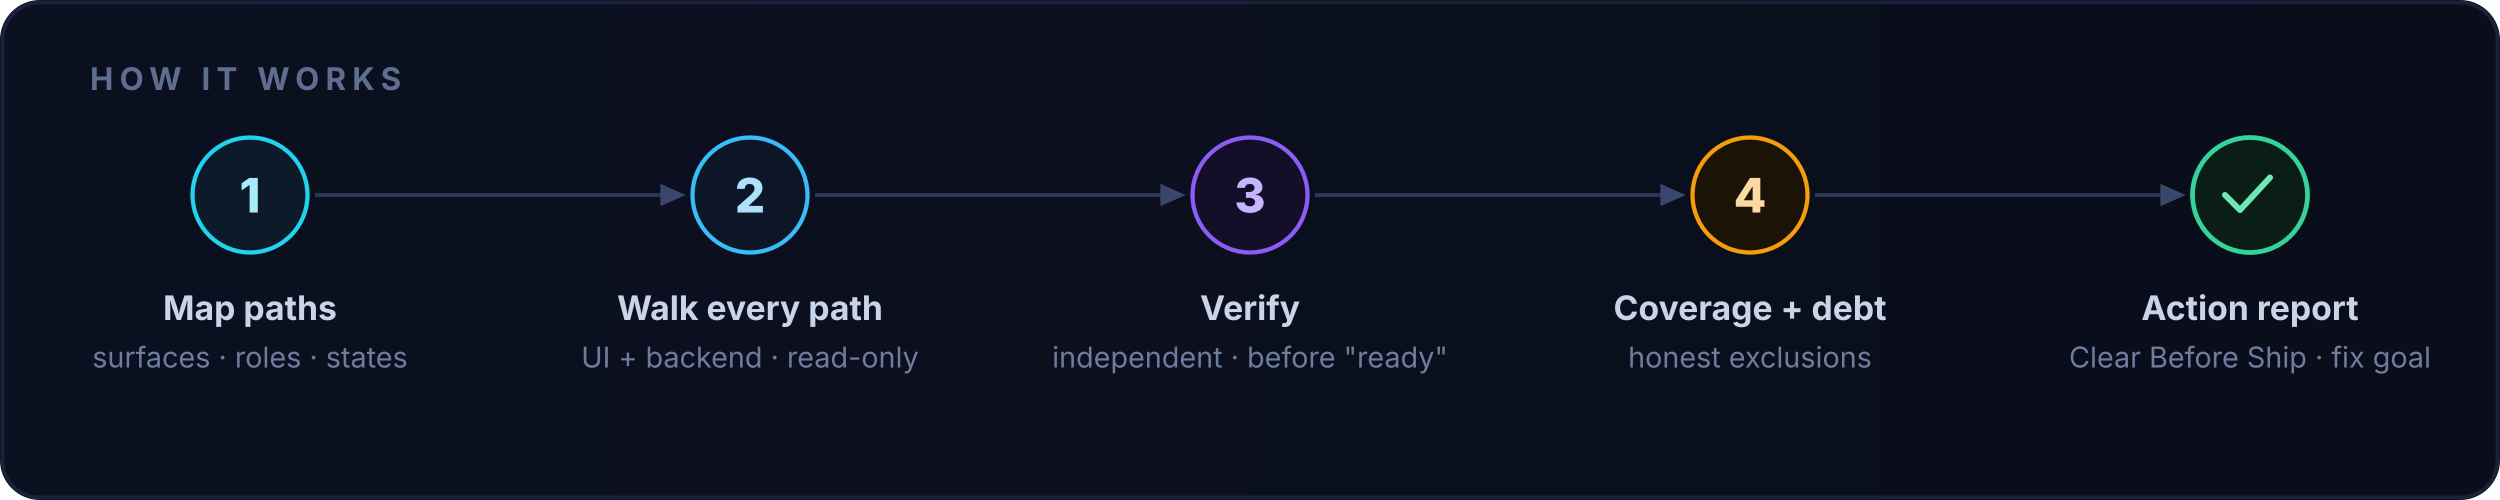
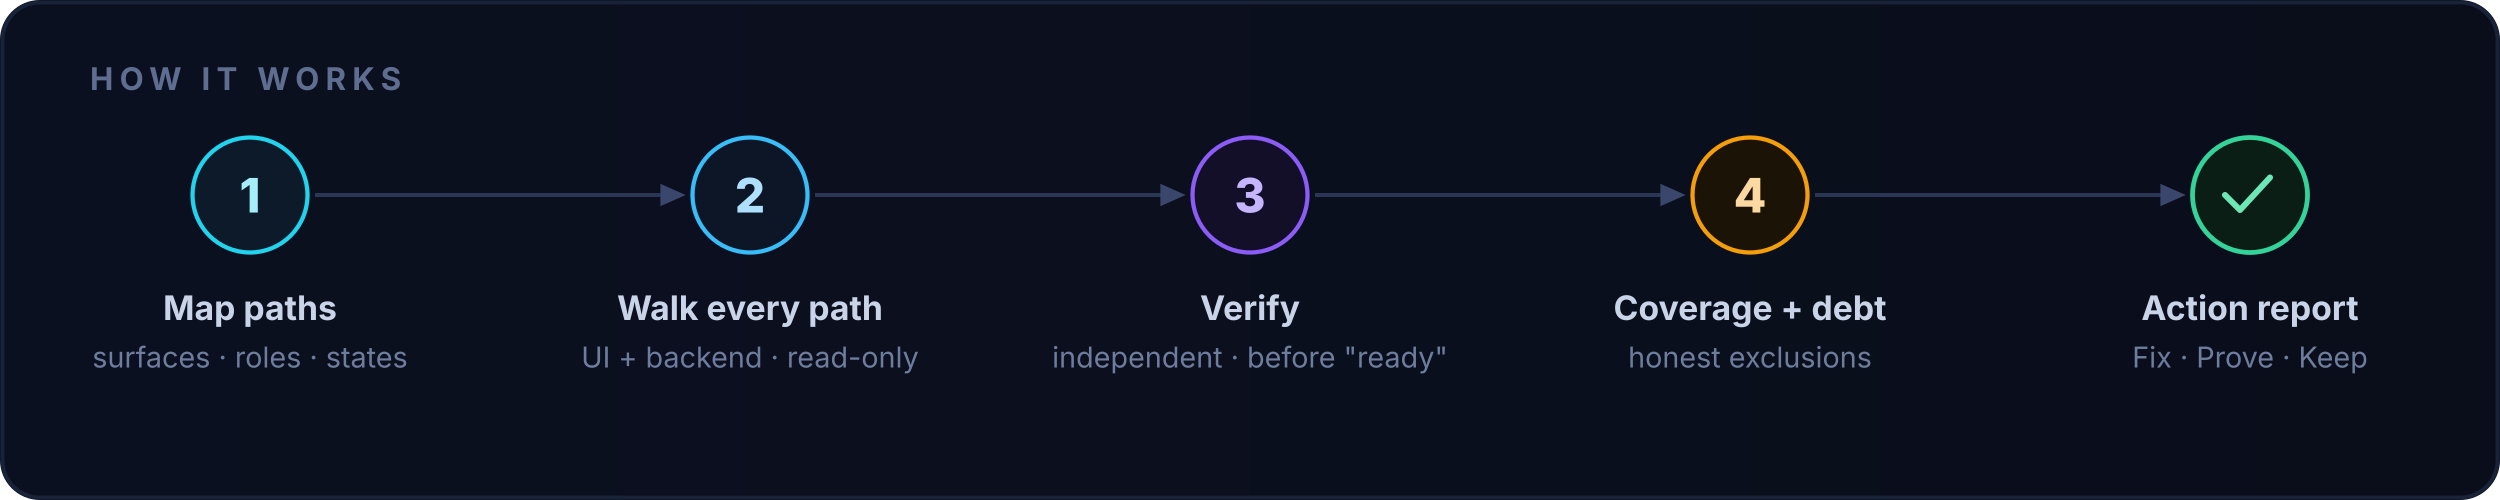
- <svg xmlns="http://www.w3.org/2000/svg" viewBox="0 0 1000 200" width="1000" height="200" role="img" aria-label="How Shipworthy works: map the path universe, walk every safe path, verify, report Clear Before Ship and Passed / Keep evidence, then offer a fix goal">
+ <svg xmlns="http://www.w3.org/2000/svg" viewBox="0 0 1000 200" width="1000" height="200" role="img" aria-label="How Shipworthy works: map the path universe, walk every safe path, verify, report action-first findings, then offer a fix goal">
  <defs>
    <linearGradient id="fbg" x1="0" y1="0" x2="1" y2="0">
      <stop offset="0" stop-color="#0B1020" />
      <stop offset="1" stop-color="#0A0E1B" />
    </linearGradient>
    <style>
      .sans{font-family:Inter,ui-sans-serif,system-ui,-apple-system,"Segoe UI",Roboto,Arial,sans-serif}
      .lab{font-weight:700;fill:#C9D4E8}.sub{fill:#6E7D9E}
    </style>
    <marker id="farw" viewBox="0 0 10 10" refX="7" refY="5" markerWidth="7" markerHeight="7" orient="auto-start-reverse">
      <path d="M0 1 L9 5 L0 9 z" fill="#3A466B" />
    </marker>
  </defs>
  <rect width="1000" height="200" rx="16" fill="url(#fbg)" />
  <rect x="1" y="1" width="998" height="198" rx="15" fill="none" stroke="#182238" stroke-width="1.5" />
  <text x="36" y="36" class="sans" font-size="12.5" font-weight="700" letter-spacing="2.5" fill="#5F6E90">HOW IT WORKS</text>
  <g stroke-width="1.6" fill="none">
    <line x1="126" y1="78" x2="272" y2="78" stroke="#2A3654" marker-end="url(#farw)" />
    <line x1="326" y1="78" x2="472" y2="78" stroke="#2A3654" marker-end="url(#farw)" />
    <line x1="526" y1="78" x2="672" y2="78" stroke="#2A3654" marker-end="url(#farw)" />
    <line x1="726" y1="78" x2="872" y2="78" stroke="#2A3654" marker-end="url(#farw)" />
  </g>
  <g class="sans" text-anchor="middle">
    <circle cx="100" cy="78" r="23" fill="#0C1A2A" stroke="#22D3EE" stroke-width="1.7" />
    <text x="100" y="85" font-size="19" font-weight="800" fill="#A5EEF9">1</text>
    <text x="100" y="128" class="lab" fill="#C9D4E8" font-size="13.5">Map paths</text>
    <text x="100" y="147" class="sub" fill="#6E7D9E" font-size="11.5">surfaces · roles · states</text>
    <circle cx="300" cy="78" r="23" fill="#0C1626" stroke="#38BDF8" stroke-width="1.7" />
    <text x="300" y="85" font-size="19" font-weight="800" fill="#AEE0FB">2</text>
    <text x="300" y="128" class="lab" fill="#C9D4E8" font-size="13.5">Walk every path</text>
    <text x="300" y="147" class="sub" fill="#6E7D9E" font-size="11.5">UI + backend · read-only</text>
    <circle cx="500" cy="78" r="23" fill="#140F28" stroke="#8B5CF6" stroke-width="1.7" />
    <text x="500" y="85" font-size="19" font-weight="800" fill="#C4B5FD">3</text>
    <text x="500" y="128" class="lab" fill="#C9D4E8" font-size="13.5">Verify</text>
    <text x="500" y="147" class="sub" fill="#6E7D9E" font-size="11.5">independent · before "ready"</text>
    <circle cx="700" cy="78" r="23" fill="#1B1305" stroke="#F59E0B" stroke-width="1.7" />
    <text x="700" y="85" font-size="19" font-weight="800" fill="#FCD9A0">4</text>
    <text x="700" y="128" class="lab" fill="#C9D4E8" font-size="13.5">Coverage + debt</text>
    <text x="700" y="147" class="sub" fill="#6E7D9E" font-size="11.5">honest exclusions</text>
    <circle cx="900" cy="78" r="23" fill="#0B1E15" stroke="#34D399" stroke-width="1.9" />
    <path d="M890 78 l6 6 l12 -13" fill="none" stroke="#6EE7B7" stroke-width="2.4" stroke-linecap="round" stroke-linejoin="round" />
    <text x="900" y="128" class="lab" font-size="13.5" fill="#A7F3D0">Action report</text>
-     <text x="900" y="147" class="sub" fill="#6E7D9E" font-size="11.5">Clear Before Ship · fix goal</text>
+     <text x="900" y="147" class="sub" fill="#6E7D9E" font-size="11.5">Fix · Prove · Keep</text>
  </g>
</svg>
